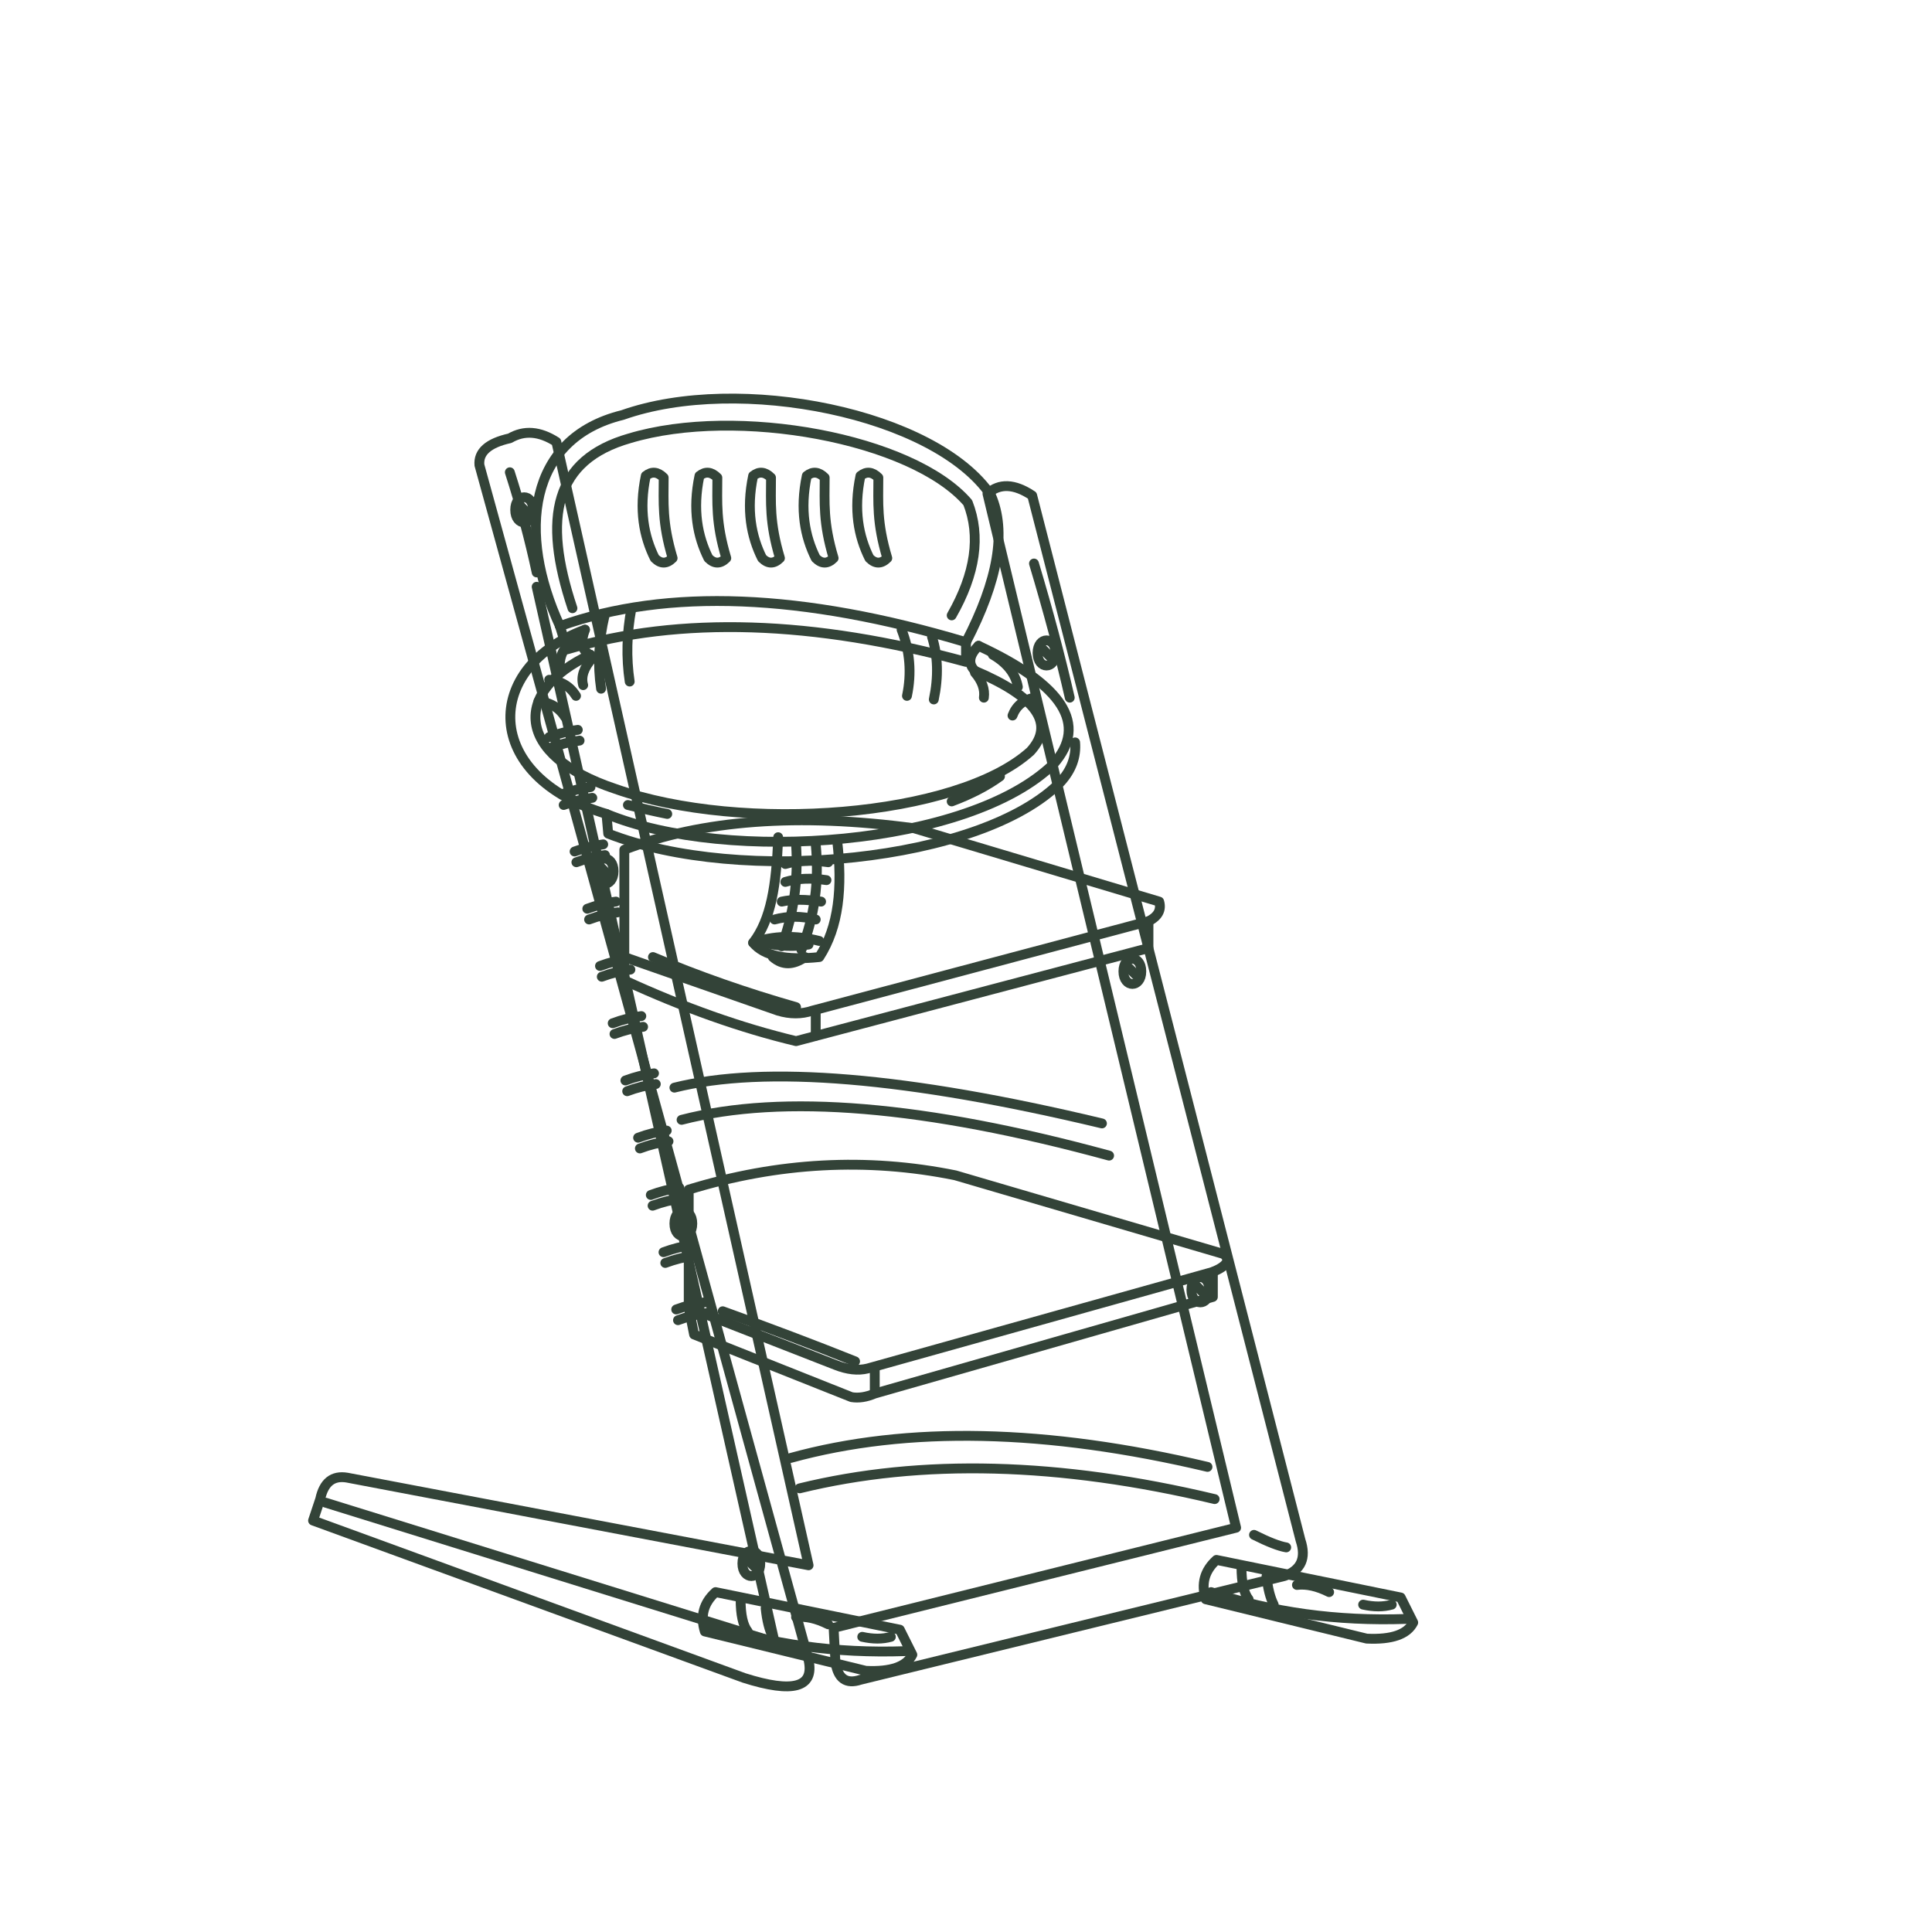
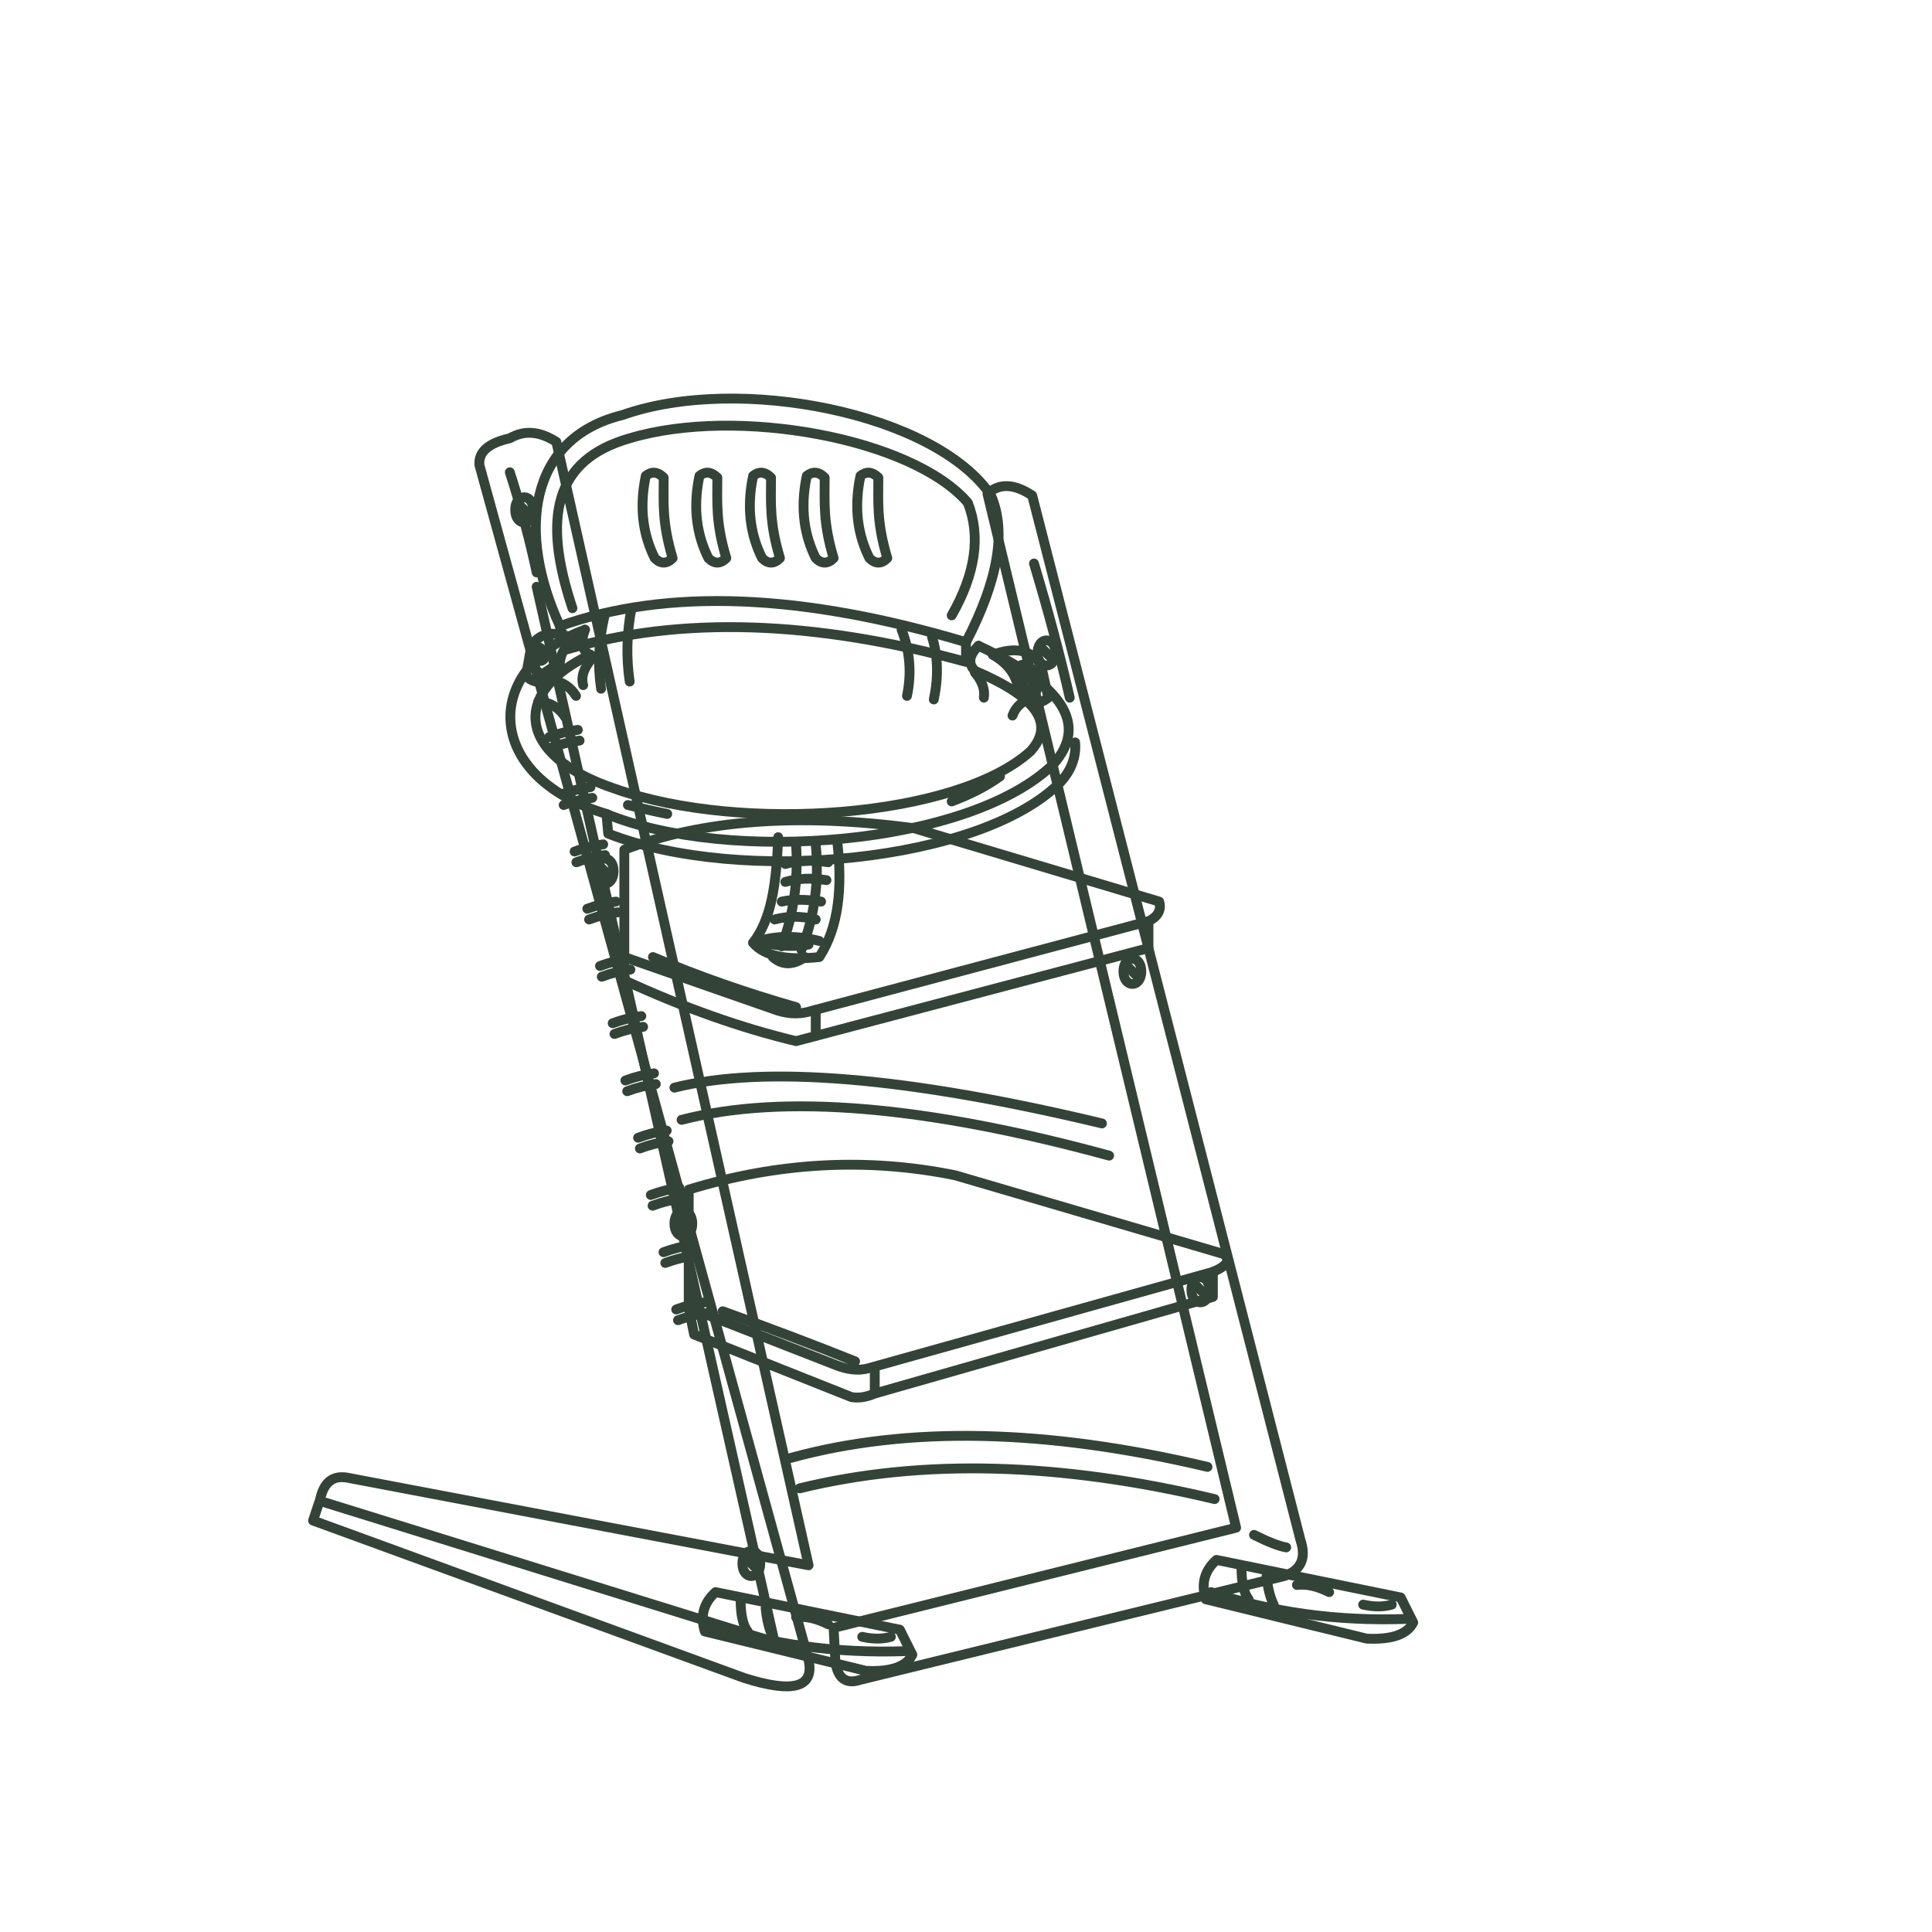
<svg xmlns="http://www.w3.org/2000/svg" width="1080" height="1080" viewBox="0 0 1080 1080" role="img" aria-label="트립트랩+베이비세트">
  <g fill="none" stroke="#334338" stroke-width="5.5" stroke-linecap="round" stroke-linejoin="round">
    <g id="chair">
      <path d="M 552,276 Q 562,267 577,277 L 727,861 Q 732,876 718,881 L 481,939 Q 469,943 467,929 L 466,910 L 691,854 L 552,276 Z" />
      <path d="M 578,315 Q 590,355 598,390" />
      <path d="M 701,858 Q 713,864 719,865" />
      <path d="M 285,245 Q 297,238 311,247 L 452,875 L 194,826 Q 182,824 179,838 L 175,850 L 416,938 Q 457,951 452,928 L 268,260 Q 267,249 285,245 Z" />
      <path d="M 285,264 Q 294,292 300,320" />
      <path d="M 300,328 L 433,918 L 182,840" />
      <path d="M 349,475 Q 414,450 511,463 L 648,504 Q 650,511 642,515 L 454,565 Q 445,568 435,565 L 349,535 Z" />
      <path d="M 349,535 L 349,548 Q 399,571 445,582 L 642,530 L 642,515" />
      <path d="M 365,535 Q 403,551 445,563" />
      <path d="M 456,565 L 456,579" />
      <path d="M 385,665 Q 460,642 534,657 L 684,701 Q 690,706 678,711 L 485,765 Q 477,767 467,763 L 385,731 Z" />
      <path d="M 385,731 L 388,746 L 476,781 Q 482,782 489,779 L 678,725 L 678,711" />
      <path d="M 404,733 Q 443,747 478,761" />
      <path d="M 489,765 L 489,778" />
      <path d="M 442,815 Q 540,788 675,820" />
      <path d="M 447,832 Q 549,807 679,838" />
      <path d="M 377,608 Q 453,589 616,628" />
      <path d="M 381,626 Q 466,604 620,646" />
      <path d="M 288,285 C 288,275.62 298,275.62 298,285 C 298,294.38 288,294.38 288,285 Z" />
      <path d="M 291,283 Q 293,285 295,287" />
      <path d="M 333,487 C 333,477.62 343,477.62 343,487 C 343,496.38 333,496.38 333,487 Z" />
      <path d="M 336,485 Q 338,487 340,489" />
      <path d="M 377,684 C 377,674.62 387,674.62 387,684 C 387,693.38 377,693.38 377,684 Z" />
      <path d="M 380,682 Q 382,684 384,686" />
      <path d="M 415,874 C 415,864.62 425,864.62 425,874 C 425,883.38 415,883.38 415,874 Z" />
      <path d="M 418,872 Q 420,874 422,876" />
      <path d="M 580,365 C 580,355.62 590,355.62 590,365 C 590,374.38 580,374.38 580,365 Z" />
      <path d="M 583,363 Q 585,365 587,367" />
      <path d="M 628,543 C 628,533.62 638,533.62 638,543 C 638,552.38 628,552.38 628,543 Z" />
      <path d="M 631,541 Q 633,543 635,545" />
      <path d="M 666,721 C 666,711.62 676,711.62 676,721 C 676,730.38 666,730.38 666,721 Z" />
      <path d="M 669,719 Q 671,721 673,723" />
      <path d="M 307.0,412 Q 315.0,409 323.0,408" />
      <path d="M 308.0,418 Q 316.0,415 324.0,414" />
      <path d="M 314.1,444 Q 322.1,441 330.1,440" />
      <path d="M 315.1,450 Q 323.1,447 331.1,446" />
      <path d="M 321.2,476 Q 329.2,473 337.2,472" />
      <path d="M 322.2,482 Q 330.2,479 338.2,478" />
      <path d="M 328.3,508 Q 336.3,505 344.3,504" />
      <path d="M 329.3,514 Q 337.3,511 345.3,510" />
      <path d="M 335.4,540 Q 343.4,537 351.4,536" />
      <path d="M 336.4,546 Q 344.4,543 352.4,542" />
      <path d="M 342.5,572 Q 350.5,569 358.5,568" />
      <path d="M 343.5,578 Q 351.5,575 359.5,574" />
      <path d="M 349.6,604 Q 357.6,601 365.6,600" />
      <path d="M 350.6,610 Q 358.6,607 366.6,606" />
      <path d="M 356.7,636 Q 364.7,633 372.7,632" />
      <path d="M 357.7,642 Q 365.7,639 373.7,638" />
      <path d="M 363.8,668 Q 371.8,665 379.8,664" />
      <path d="M 364.8,674 Q 372.8,671 380.8,670" />
      <path d="M 370.9,700 Q 378.9,697 386.9,696" />
      <path d="M 371.9,706 Q 379.9,703 387.9,702" />
      <path d="M 378.0,732 Q 386.0,729 394.0,728" />
      <path d="M 379.0,738 Q 387.0,735 395.0,734" />
    </g>
    <g id="baby-set">
      <g transform="translate(295 220)">
        <g id="backrest">
          <path d="M 18,130 C -6,78 0,25 53,12 C 118,-11 228,11 259,57 Q 272,87 245,139" />
          <path d="M 18,130 Q 108,98 245,139" />
          <path d="M 25,120 C 8,69 15,37 57,25 C 117,7 215,25 246,61 Q 257,89 237,124" />
          <path d="M 18,130 L 22,143 Q 117,115 245,150 L 245,139" />
          <path d="M 43,124 Q 38,145 41,165" />
          <path d="M 58,120 Q 54,141 57,161" />
          <path d="M 209,132 Q 216,150 212,169" />
          <path d="M 226,136 Q 231,152 227,171" />
          <path d="M 66,46 C 62,65 65,80 71,92 Q 76,97 81,92 C 75,72 76,61 76,47 Q 71,42 66,46 Z" />
          <path d="M 96,46 C 92,65 95,80 101,92 Q 106,97 111,92 C 105,72 106,61 106,47 Q 101,42 96,46 Z" />
          <path d="M 126,46 C 122,65 125,80 131,92 Q 136,97 141,92 C 135,72 136,61 136,47 Q 131,42 126,46 Z" />
          <path d="M 156,46 C 152,65 155,80 161,92 Q 166,97 171,92 C 165,72 166,61 166,47 Q 161,42 156,46 Z" />
          <path d="M 186,46 C 182,65 185,80 191,92 Q 196,97 201,92 C 195,72 196,61 196,47 Q 191,42 186,46 Z" />
        </g>
        <g id="rail">
          <path d="M 32,132 C -25,153 -26,214 44,235 C 112,263 247,253 294,207 Q 323,174 252,141" />
          <path d="M 35,146 C -8,166 -8,202 49,221 C 120,246 240,237 281,200 Q 302,177 250,155" />
          <path d="M 44,235 L 45,246 C 119,275 254,262 298,217 Q 307,207 306,195" />
          <path d="M 32,132 Q 28,143 35,146" />
          <path d="M 252,141 Q 244,149 250,155" />
          <path d="M 12,160 Q 22,161 27,169" />
          <path d="M 6,172 Q 16,173 21,181" />
          <path d="M 283,170 Q 274,172 271,180" />
          <path d="M 56,230 Q 68,233 78,235" />
          <path d="M 237,228 Q 253,222 264,214" />
          <path d="M 26,137 Q 17,144 18,154" />
          <path d="M 260,146 Q 272,153 274,164" />
+           <path d="M 26,137 Q 9,130 2,141 L -1,158 Q 8,166 18,154" />
+           <path d="M 5,142 Q 0,153 8,157 L 17,151" />
+           <path d="M 8,143 C 4,139 0,144 4,148 C 8,152 12,147 8,143 Z" />
+           <path d="M 260,146 Q 279,139 287,152 L 291,170 Q 281,178 274,164" />
+           <path d="M 282,154 Q 289,165 281,169 L 275,160" />
+           <path d="M 280,153 C 276,149 272,154 276,158 C 280,162 284,157 280,153 Z" />
        </g>
        <g id="crotch-guard">
          <path d="M 140,248 C 139,275 136,294 126,307 Q 135,318 163,315 C 174,298 176,276 173,250" />
          <path d="M 150,252 Q 152,282 142,309" />
          <path d="M 161,252 Q 164,283 153,311" />
          <path d="M 126,307 Q 143,301 163,306" />
          <path d="M 137,315 Q 145,322 155,315" />
          <path d="M 36,148 Q 29,156 31,163" />
          <path d="M 250,156 Q 256,163 255,170" />
          <path d="M 132,307 Q 145,310 157,308" />
          <path d="M 138,294 Q 149,291 161,294" />
          <path d="M 142,284 Q 151,282 164,284" />
          <path d="M 144,273 Q 154,270 167,272" />
          <path d="M 144,263 Q 154,260 168,262" />
        </g>
      </g>
      <g id="glider">
        <path d="M 400,890 Q 390,899 394,912 L 484,934 Q 505,935 510,925 L 503,911 Z" />
        <path d="M 397,908 Q 448,925 506,923" />
        <path d="M 414,894 Q 414,907 418,912" />
        <path d="M 428,899 Q 429,909 432,915" />
        <path d="M 445,904 Q 453,903 463,908" />
        <path d="M 482,915 Q 491,917 498,915" />
        <path d="M 680,872 Q 670,881 674,894 L 764,916 Q 785,917 790,907 L 783,893 Z" />
        <path d="M 677,890 Q 728,907 786,905" />
        <path d="M 694,876 Q 694,889 698,894" />
        <path d="M 708,881 Q 709,891 712,897" />
        <path d="M 725,886 Q 733,885 743,890" />
        <path d="M 762,897 Q 771,899 778,897" />
      </g>
    </g>
  </g>
</svg>
